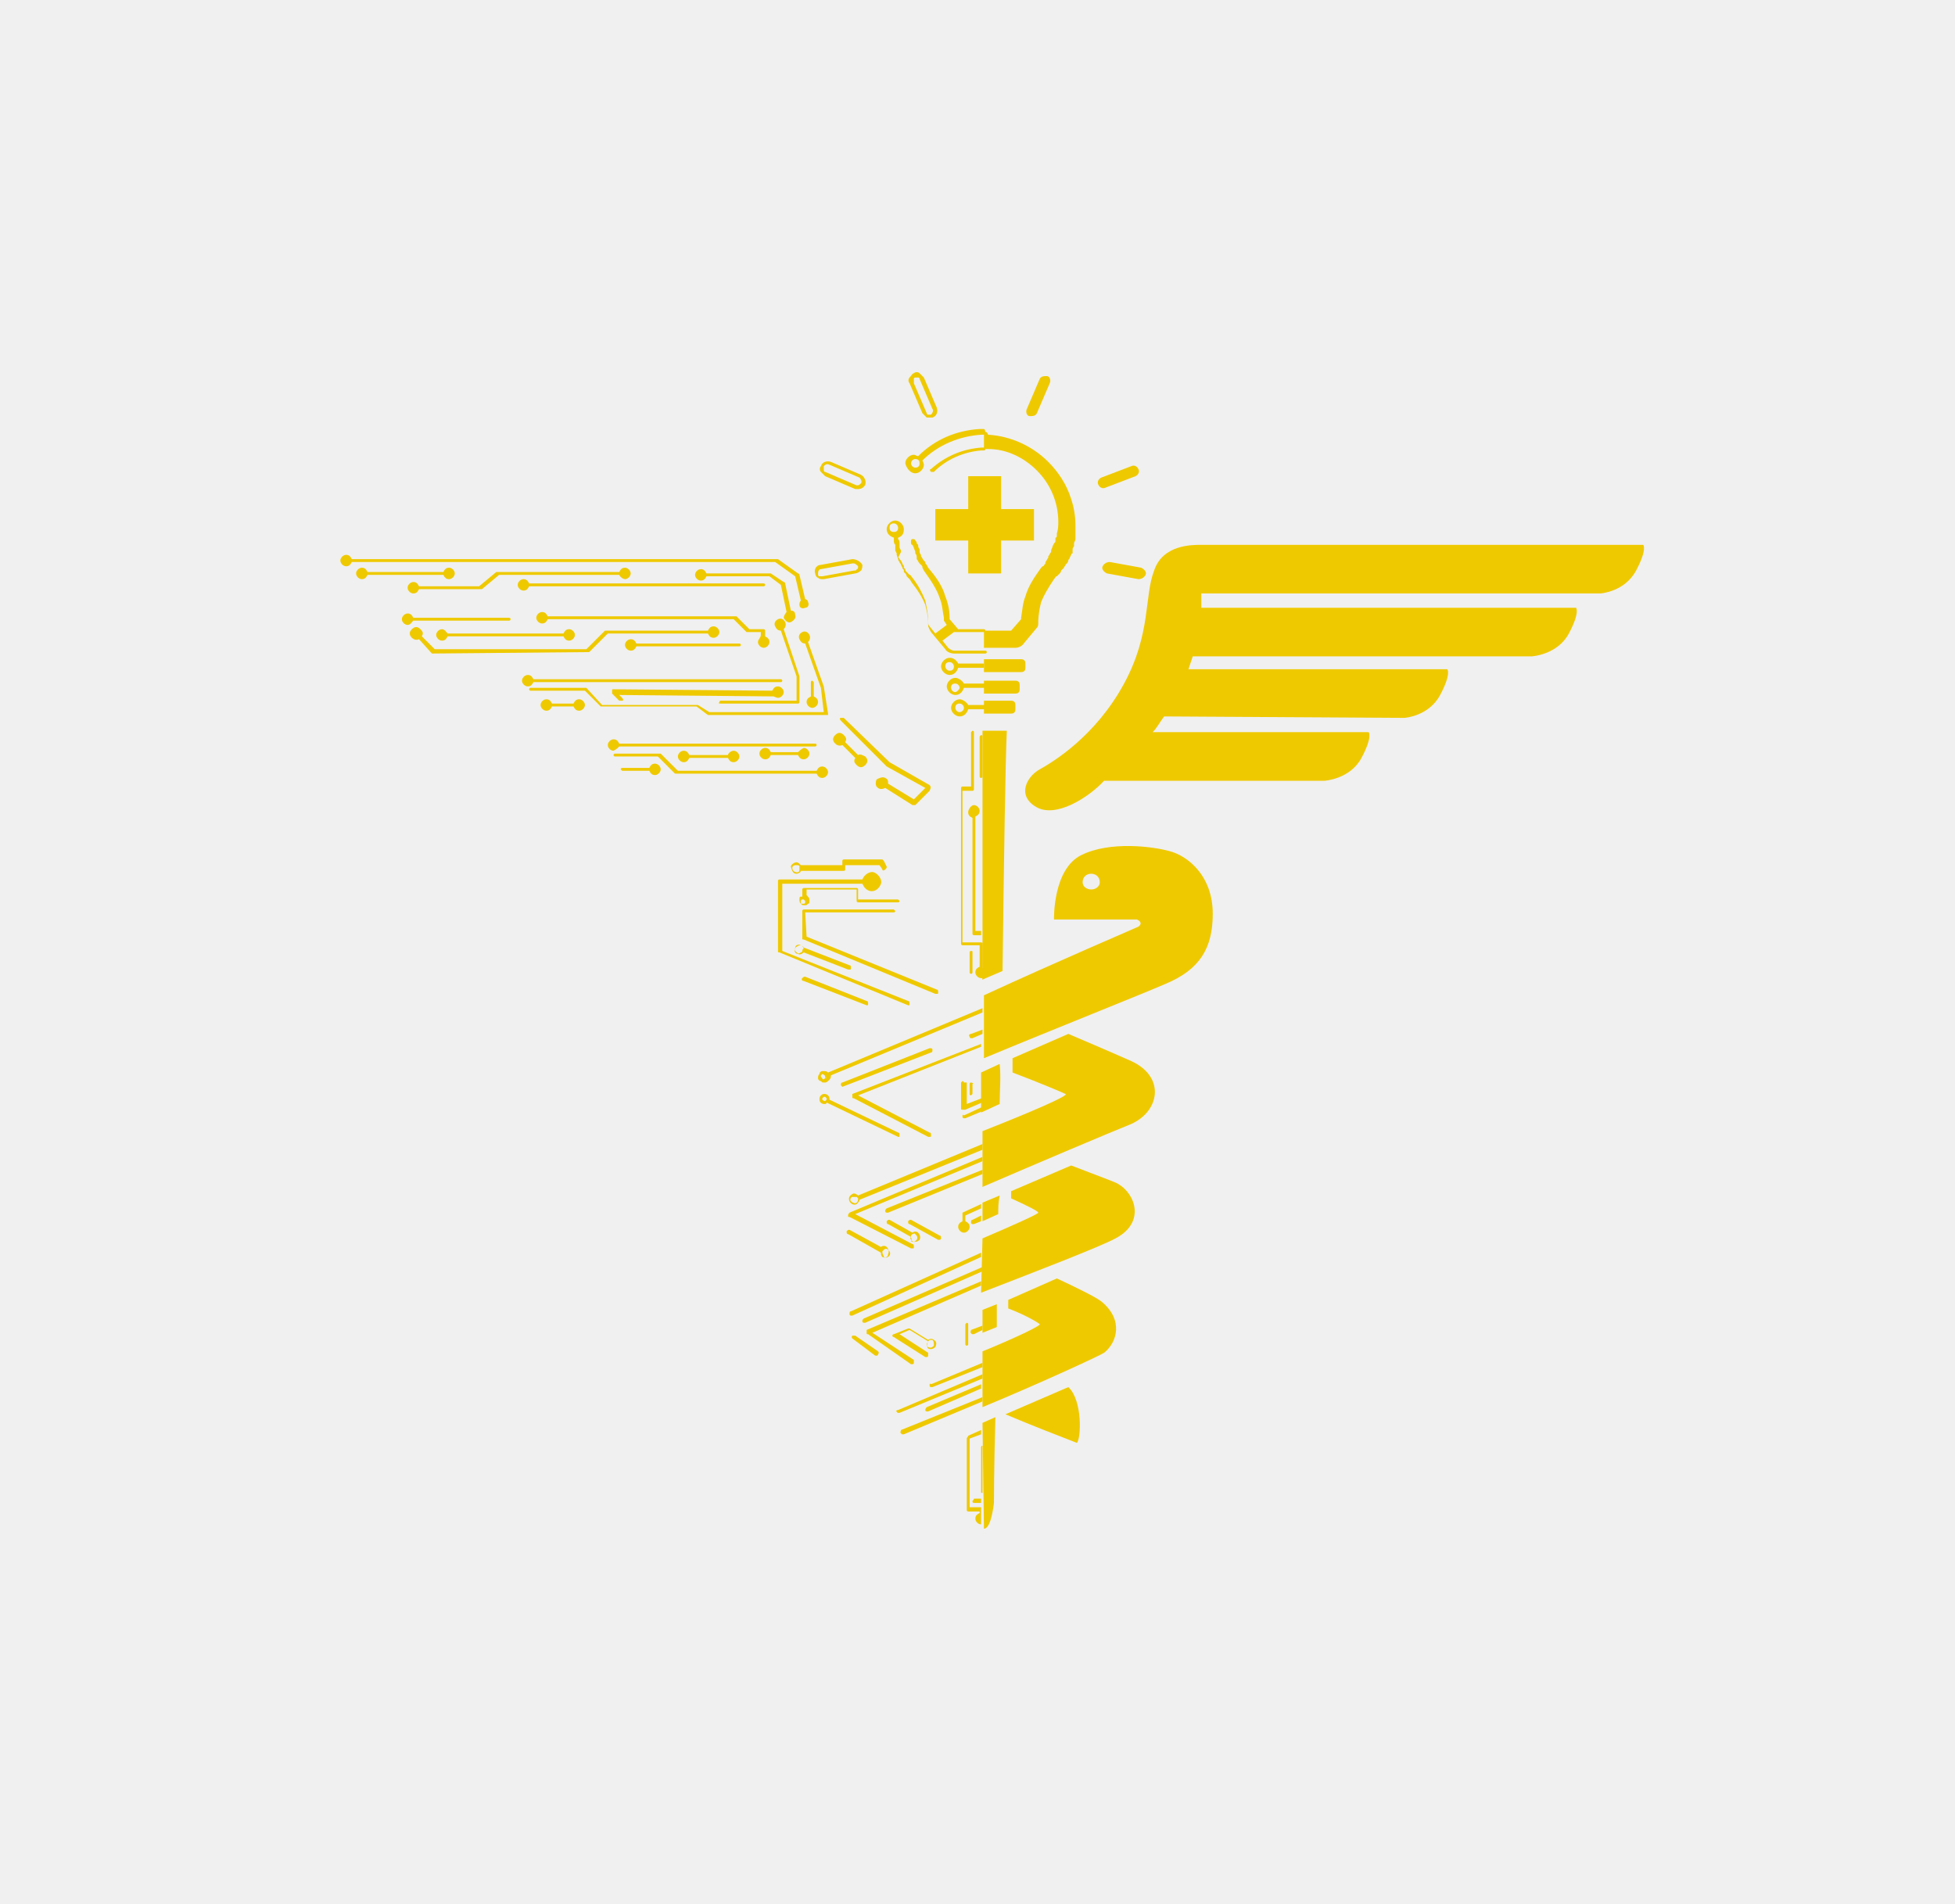
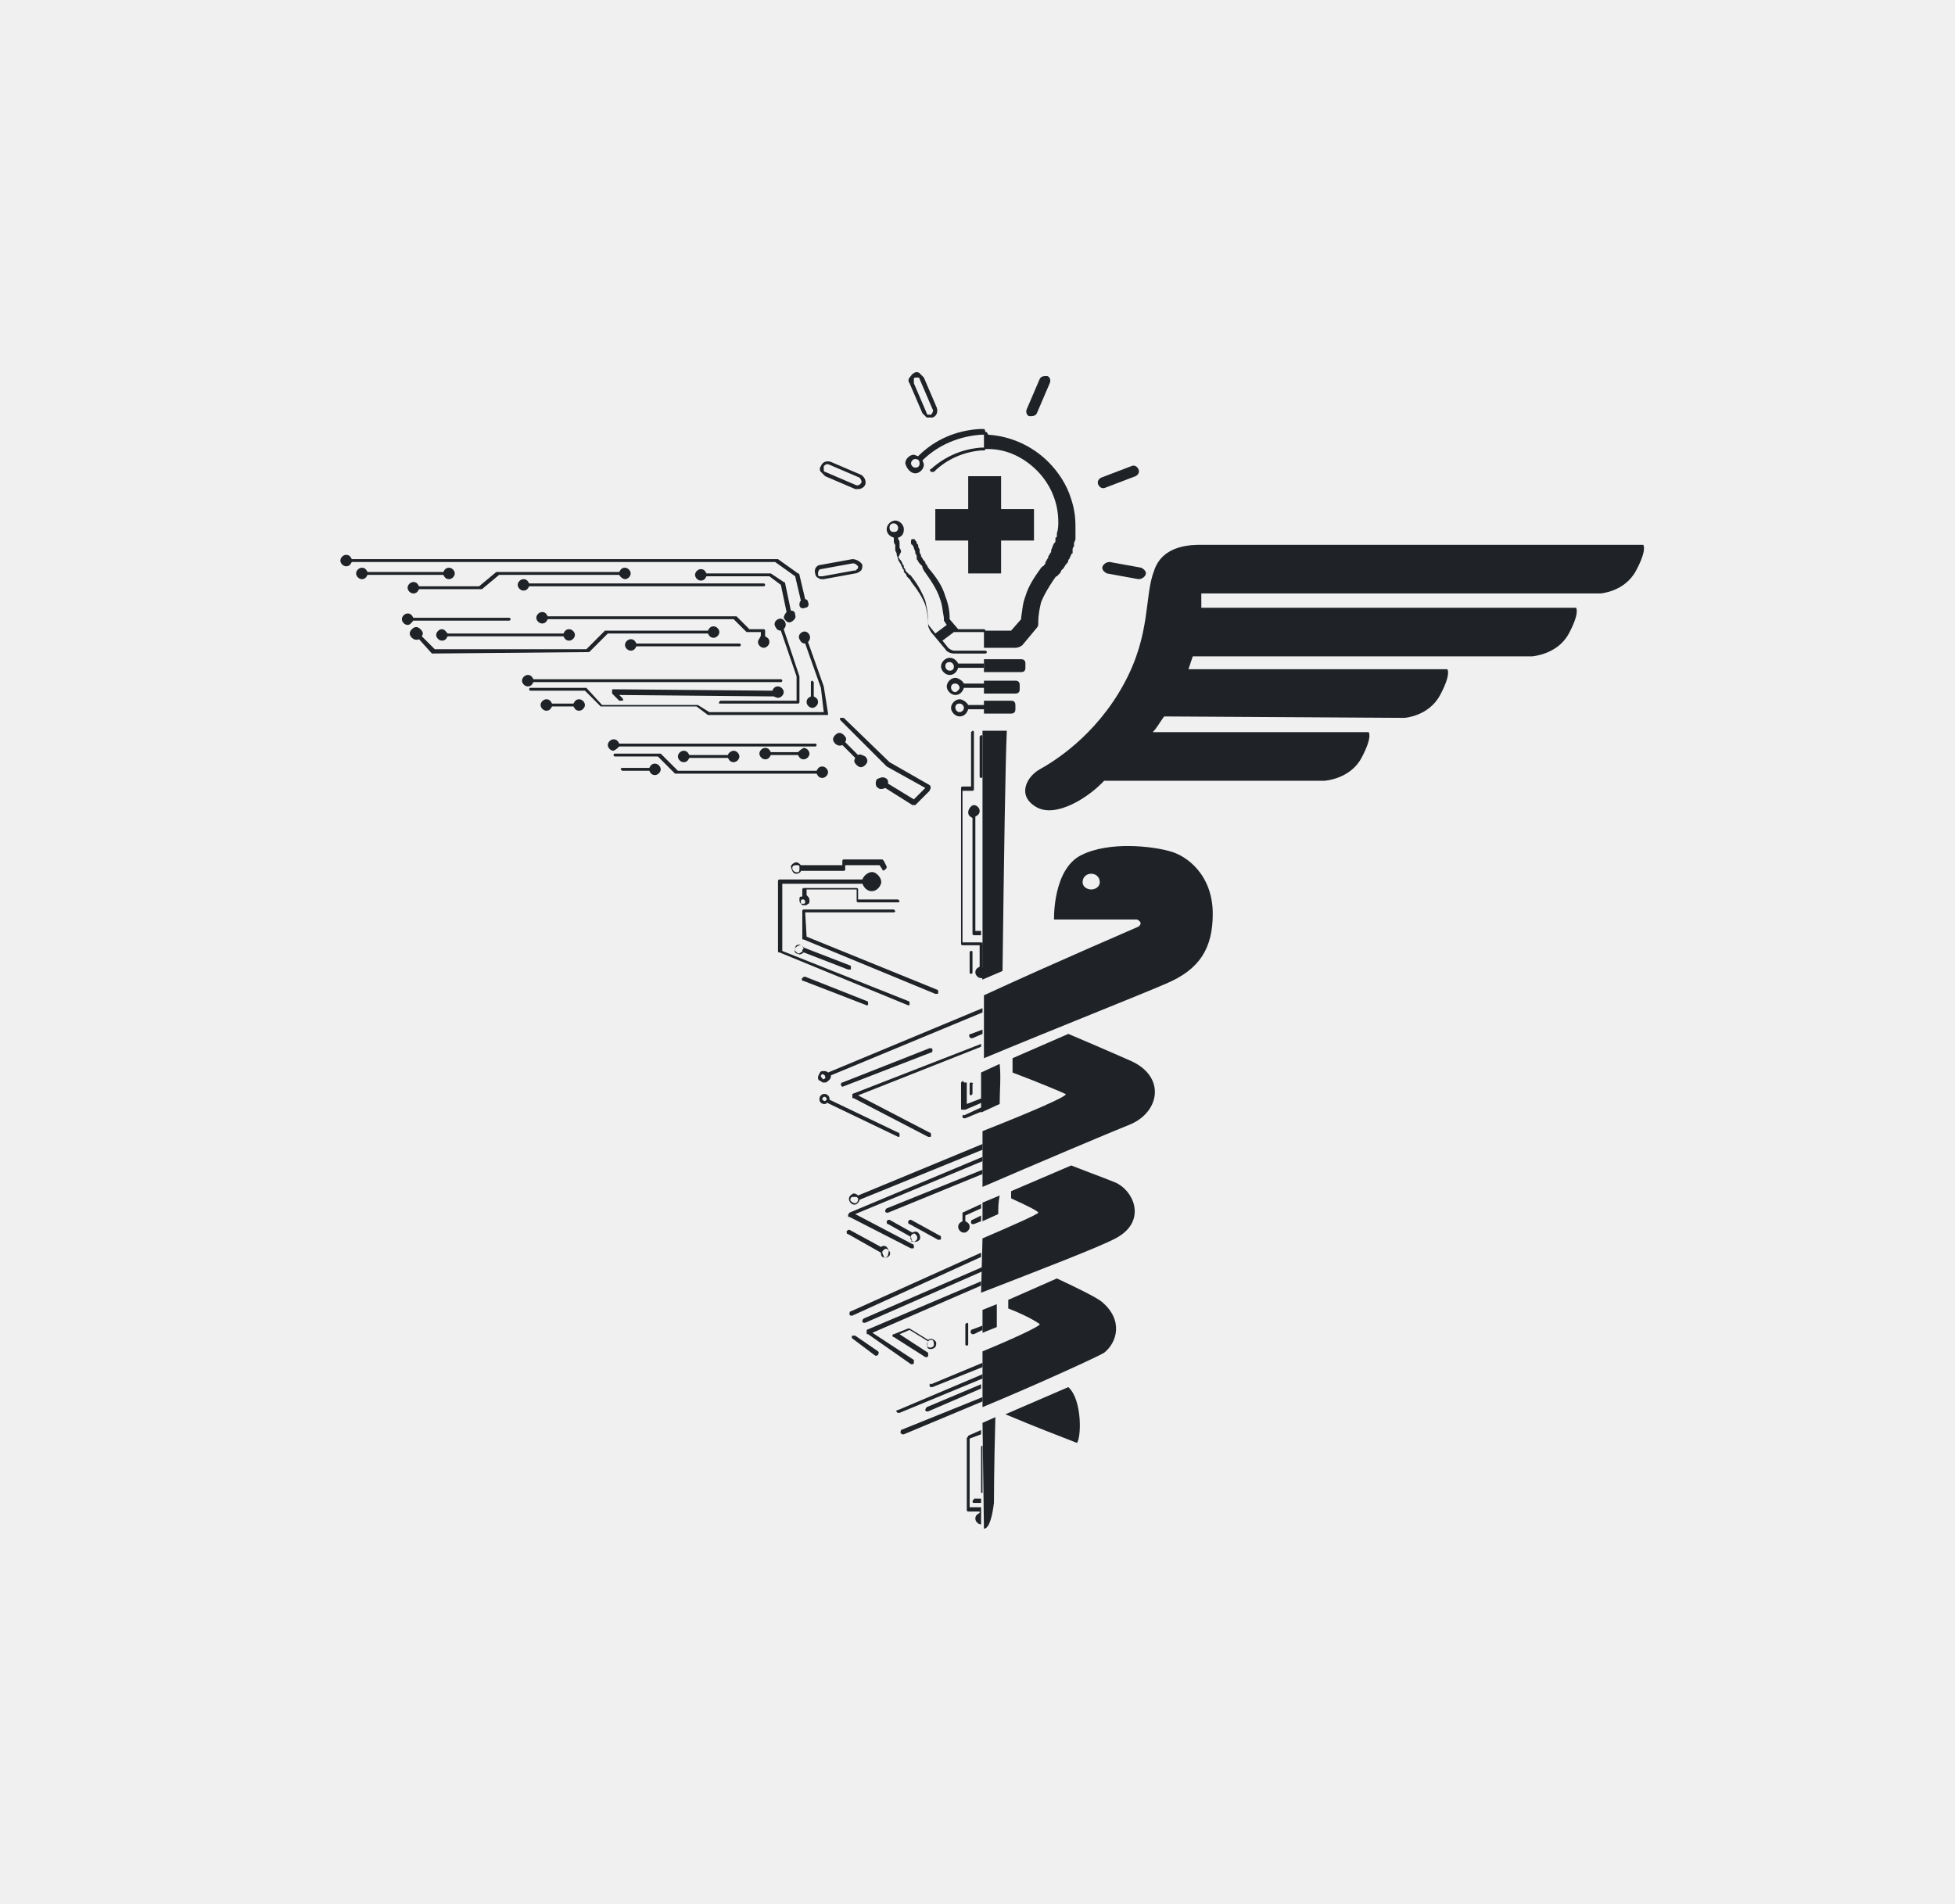
<svg xmlns="http://www.w3.org/2000/svg" version="1.1" id="Layer_1" x="0px" y="0px" viewBox="0 0 136.7 133.1" style="enable-background:new 0 0 136.7 133.1;" xml:space="preserve">
  <style type="text/css">
	.st0{display:none;}
	.st1{display:inline;fill:#BCBCBC;}
	.st2{display:inline;fill:#E91A25;}
	.st3{fill:#FFFFFF;}
	.st4{fill:#ECBF32;}
	.st5{fill:#6E6E6E;}
	.st6{fill:#ED4E2B;}
	.st7{fill:#3F4C97;}
- 	.st8{fill:#EFC900;}
- 	.st9{fill-rule:evenodd;clip-rule:evenodd;fill:#EFC900;}
+ 	.st8{fill:#1F2327;}
+ 	.st9{fill-rule:evenodd;clip-rule:evenodd;fill:#1F2327;}
	.st10{fill:#040404;fill-opacity:0;stroke:#040404;stroke-opacity:0;}
</style>
  <g id="Layer_2_00000129908810263707168760000016690468477625576619_" class="st0">
    <rect x="-16.5" class="st1" width="136.7" height="133.1" />
  </g>
  <g>
    <g>
      <g>
        <path class="st8" d="M68.7,68.5v-2.6c0,0,0.1,0.1,0.1,0.1v1.7c0.2,0.1,0.3,0.2,0.3,0.4C69,68.3,68.8,68.4,68.7,68.5z" />
      </g>
      <g>
        <polygon class="st8" points="72.3,35.6 70,35.6 70,33.3 67.7,33.3 67.7,35.6 65.4,35.6 65.4,37.8 67.7,37.8 67.7,40.1 70,40.1      70,37.8 72.3,37.8    " />
      </g>
      <g>
        <g>
          <g>
            <path class="st8" d="M77.6,39.3c-0.2,0-0.4,0.1-0.5,0.3s0.1,0.4,0.3,0.5l2.2,0.4c0.2,0,0.4-0.1,0.5-0.3s-0.1-0.4-0.3-0.5       L77.6,39.3z" />
          </g>
          <g>
            <path class="st8" d="M71.8,28.6c-0.1,0.2,0,0.5,0.2,0.5s0.4,0,0.5-0.2l0.9-2.1c0.1-0.2,0-0.5-0.2-0.5s-0.4,0-0.5,0.2L71.8,28.6       z" />
          </g>
          <g>
            <path class="st8" d="M77,33.4c-0.2,0.1-0.3,0.3-0.2,0.5c0.1,0.2,0.3,0.3,0.5,0.2l2.1-0.8c0.2-0.1,0.3-0.3,0.2-0.5       c-0.1-0.2-0.3-0.3-0.5-0.2L77,33.4z" />
          </g>
        </g>
        <g>
          <path class="st8" d="M72.4,56.4c-1.3-0.8-0.6-2.1,0.3-2.6c0.9-0.5,3.9-2.3,5.9-6c1.9-3.5,1.4-6.1,2.1-7.9      c0.6-1.8,2.6-1.8,3.3-1.8c0.7,0,30.9,0,30.9,0s0.3,0.3-0.5,1.8c-0.8,1.5-2.5,1.6-2.5,1.6H84c0,0.3,0,0.7,0,1      c4.8,0,26.2,0,26.2,0s0.3,0.3-0.5,1.8s-2.6,1.6-2.6,1.6H83.4c-0.1,0.3-0.2,0.6-0.3,0.9c4.9,0,18.1,0,18.1,0s0.3,0.3-0.5,1.8      s-2.5,1.6-2.5,1.6l-16.8-0.1c-0.3,0.4-0.5,0.8-0.8,1.1c5,0,15.1,0,15.1,0s0.3,0.3-0.5,1.8s-2.6,1.6-2.6,1.6l-15.4,0      C76.2,55.7,73.8,57.3,72.4,56.4z" />
        </g>
        <g>
          <path class="st8" d="M68.7,51.1v17.4l1.4-0.6c0.1-7.9,0.2-14.6,0.3-16.8L68.7,51.1L68.7,51.1z" />
        </g>
        <g>
          <path class="st8" d="M69.8,84.9l-1.1,0.5v-1.3l1.2-0.5C69.8,84.1,69.8,84.5,69.8,84.9z" />
        </g>
        <g>
          <path class="st8" d="M69.7,92.8l-1,0.4v-1.6l1-0.4C69.7,91.7,69.7,92.3,69.7,92.8z" />
        </g>
        <g>
          <path class="st8" d="M69.9,77.2l-1.3,0.6v-2.8l1.3-0.6C70,75.3,69.9,76.3,69.9,77.2z" />
        </g>
        <g>
          <path class="st8" d="M75.3,100.9c-1.3-0.5-3.1-1.2-5-2l4.4-1.9C75.7,97.9,75.6,100.6,75.3,100.9z" />
        </g>
        <g>
          <path class="st8" d="M68.7,99.5l0.9-0.4c-0.1,3.6-0.1,5.9-0.1,6c-0.1,0.8-0.3,1.8-0.7,1.8c0,0,0,0,0,0L68.7,99.5L68.7,99.5z" />
        </g>
        <g>
          <path class="st8" d="M68.7,94.5c2.2-0.9,4.1-1.8,4-1.9c-0.1-0.1-0.9-0.6-2.2-1.1l0-0.6l3.4-1.5c1.5,0.7,2.7,1.3,3.1,1.6      c1.6,1.3,1.1,2.9,0.2,3.6c-0.3,0.2-4.4,2.1-8.5,3.8L68.7,94.5L68.7,94.5z" />
        </g>
        <g>
          <path class="st8" d="M68.7,83v-3.9c3.3-1.3,6.1-2.5,5.8-2.6c-0.2-0.1-1.6-0.7-3.7-1.5V74l3.9-1.7c2.6,1.1,4.4,1.9,4.4,1.9      c2.4,1.1,2,3.5,0,4.4C77.6,79.2,72.4,81.4,68.7,83z" />
        </g>
        <g>
          <path class="st8" d="M68.7,86.6c2.1-0.9,3.9-1.7,3.9-1.8c0-0.1-0.8-0.5-1.9-1v-0.5l4.2-1.8c1.8,0.7,3.2,1.2,3.3,1.3      c1.2,0.7,1.9,2.7-0.2,3.8c-1.1,0.6-5.8,2.4-9.4,3.8L68.7,86.6L68.7,86.6z" />
        </g>
        <g>
          <path class="st8" d="M79.6,64.8c0.4-0.3-0.1-0.5-0.1-0.5h-5.8c0,0-0.1-3.5,1.9-4.5c2-1,5-0.6,6.1-0.3c1.3,0.3,3.1,1.7,3.1,4.4      c0,2.4-0.9,3.9-3.3,4.9c-1.6,0.7-7.9,3.2-12.7,5.2v-4.4C74,67.2,79.4,64.9,79.6,64.8z M76.3,61.1c-0.3,0-0.6,0.2-0.6,0.6      c0,0.3,0.3,0.5,0.6,0.5c0.3,0,0.6-0.2,0.6-0.5C76.9,61.3,76.6,61.1,76.3,61.1z" />
        </g>
        <g>
          <path class="st9" d="M68.8,47h2.6c0.2,0,0.3-0.1,0.3-0.3v-0.3c0-0.2-0.1-0.3-0.3-0.3h-2.6V47z" />
        </g>
        <g>
          <path class="st9" d="M68.8,48.5H71c0.2,0,0.3-0.1,0.3-0.3v-0.3c0-0.2-0.1-0.3-0.3-0.3h-2.2V48.5z" />
        </g>
        <g>
          <path class="st9" d="M68.8,49.9h1.9c0.2,0,0.3-0.1,0.3-0.3v-0.3c0-0.2-0.1-0.3-0.3-0.3h-1.9V49.9z" />
        </g>
        <g>
          <path class="st8" d="M68.8,30.2v1.2h0.1c0.1,0,0.1,0,0.2,0c1.3,0,2.5,0.6,3.4,1.5c1,1,1.5,2.3,1.5,3.6c0,0.2,0,0.5-0.1,0.8      l0,0.1c0,0.1,0,0.2-0.1,0.2l0,0.1c0,0,0,0,0,0.1c0,0.1,0,0.1-0.1,0.2l-0.1,0.2c0,0.1-0.1,0.2-0.1,0.3l0,0.1      c-0.1,0.1-0.1,0.2-0.2,0.3l0,0.1c-0.1,0.1-0.1,0.2-0.2,0.3l0,0.1c-0.1,0.1-0.1,0.2-0.2,0.2l-0.1,0.1c-0.5,0.7-0.9,1.3-1.1,2      c-0.2,0.5-0.2,0.9-0.3,1.5v0.1l-0.7,0.8h-1.9v1.2H71c0.2,0,0.4-0.1,0.5-0.2l1-1.2c0.1-0.1,0.1-0.2,0.1-0.4c0-0.5,0.1-1,0.2-1.4      c0.2-0.5,0.5-1,0.9-1.6l0,0c0.1-0.1,0.1-0.2,0.2-0.2l0.1-0.1c0,0,0.1-0.1,0.1-0.1c0.1-0.1,0.1-0.2,0.1-0.2l0.1-0.1      c0,0,0.1-0.1,0.1-0.1c0-0.1,0.1-0.1,0.1-0.2l0.1-0.1c0,0,0.1-0.1,0.1-0.2s0.1-0.1,0.1-0.2l0.1-0.2c0,0,0-0.1,0.1-0.1l0-0.1      c0,0,0-0.1,0-0.1l0-0.1c0-0.1,0.1-0.2,0.1-0.2c0,0,0-0.1,0-0.1l0-0.1c0-0.1,0.1-0.2,0.1-0.3c0,0,0-0.1,0-0.1l0-0.1      c0-0.1,0-0.2,0-0.2c0-0.2,0-0.4,0-0.5c0-0.7-0.1-1.3-0.3-1.9c-0.3-1-0.9-1.9-1.6-2.6c-1.1-1.1-2.6-1.8-4.2-1.9      C69,30.2,69,30.2,68.8,30.2L68.8,30.2L68.8,30.2z" />
        </g>
      </g>
      <g>
        <g>
          <g>
            <path class="st8" d="M59.6,83.5c-0.2,0.1-0.3,0.3-0.2,0.5c0.1,0.2,0.3,0.3,0.5,0.2c0.1-0.1,0.2-0.2,0.2-0.3l8.6-3.5V80L60,83.6       C59.9,83.5,59.7,83.4,59.6,83.5z M60,83.9c0,0.1-0.1,0.2-0.1,0.2l0,0c-0.1,0.1-0.3,0-0.4-0.1c-0.1-0.1,0-0.3,0.1-0.3       c0.1,0,0.2,0,0.3,0c0,0,0.1,0.1,0.1,0.1C60,83.8,60,83.8,60,83.9z" />
          </g>
          <g>
            <path class="st8" d="M61.9,84.7c0,0.1,0.1,0.1,0.1,0.1c0,0,0,0,0.1,0l6.6-2.7v-0.3L62,84.5C61.9,84.6,61.9,84.6,61.9,84.7z" />
          </g>
          <g>
            <path class="st8" d="M67.8,72.5c0,0.1,0.1,0.1,0.1,0.1c0,0,0,0,0.1,0l0.7-0.3V72l-0.8,0.3C67.8,72.3,67.7,72.4,67.8,72.5z" />
          </g>
          <g>
            <path class="st8" d="M59.6,76.7c0,0.1,0,0.1,0.1,0.1l5.2,2.7c0,0,0,0,0.1,0c0.1,0,0.1,0,0.1-0.1c0-0.1,0-0.2-0.1-0.2l-5-2.6       l8.6-3.4V73l-9,3.5C59.6,76.6,59.6,76.6,59.6,76.7z" />
          </g>
          <g>
            <path class="st8" d="M58.9,76C59,76,59,76,58.9,76l6.2-2.4c0.1,0,0.1-0.1,0.1-0.2c0-0.1-0.1-0.1-0.2-0.1l-6.1,2.4       c-0.1,0-0.1,0.1-0.1,0.2C58.8,75.9,58.9,76,58.9,76z" />
          </g>
          <g>
            <path class="st8" d="M57.9,75c-0.1-0.1-0.2-0.1-0.3-0.1c0,0-0.1,0-0.1,0c-0.1,0-0.2,0.1-0.2,0.2c-0.1,0.1-0.1,0.2-0.1,0.3       c0,0.1,0.1,0.2,0.2,0.2c0.1,0.1,0.1,0.1,0.2,0.1c0,0,0.1,0,0.1,0c0.1,0,0.2-0.1,0.3-0.2c0.1-0.1,0.1-0.2,0.1-0.3l10.6-4.4v-0.3       L57.9,75z M57.7,75.4C57.7,75.4,57.7,75.4,57.7,75.4c-0.1,0.1-0.2,0.1-0.2,0c0,0-0.1-0.1-0.1-0.1c0,0,0-0.1,0-0.1       c0,0,0.1-0.1,0.1-0.1C57.7,75.2,57.7,75.2,57.7,75.4C57.8,75.3,57.8,75.4,57.7,75.4z" />
          </g>
          <g>
            <path class="st8" d="M62.8,79.5c0.1,0,0.1,0,0.1-0.1c0-0.1,0-0.2-0.1-0.2L58,76.9c0,0,0,0,0,0c0,0,0-0.1,0-0.1       c0-0.1-0.1-0.2-0.1-0.2c-0.1-0.1-0.2-0.1-0.3-0.1s-0.2,0.1-0.2,0.1c-0.1,0.1-0.1,0.2-0.1,0.3c0,0.2,0.2,0.3,0.3,0.3       c0,0,0,0,0.1,0c0,0,0.1,0,0.1-0.1c0,0,0,0,0,0L62.8,79.5C62.8,79.5,62.8,79.5,62.8,79.5z M57.8,76.9c0,0-0.1,0.1-0.1,0.1       c-0.1,0-0.2-0.1-0.2-0.1c0-0.1,0-0.1,0-0.1s0.1-0.1,0.1-0.1c0,0,0,0,0,0c0,0,0.1,0,0.1,0c0,0,0.1,0.1,0.1,0.1       C57.8,76.8,57.8,76.9,57.8,76.9z" />
          </g>
          <g>
            <path class="st8" d="M56.3,63.8h6.2c0.1,0,0.1-0.1,0.1-0.1s-0.1-0.1-0.1-0.1h-6.3c-0.1,0-0.1,0.1-0.1,0.1v1.9       c0,0.1,0,0.1,0.1,0.1l9.2,3.8c0,0,0,0,0.1,0c0.1,0,0.1,0,0.1-0.1c0-0.1,0-0.2-0.1-0.2l-9.1-3.7L56.3,63.8L56.3,63.8z" />
          </g>
          <g>
            <path class="st8" d="M63.5,70.3c0.1,0,0.1,0,0.1-0.1c0-0.1,0-0.2-0.1-0.2l-8.8-3.5v-4.7h5.6c0.1,0.2,0.2,0.4,0.5,0.5       c0.4,0.1,0.7-0.2,0.8-0.5c0.1-0.3-0.2-0.7-0.5-0.8s-0.7,0.2-0.8,0.5h-5.8c-0.1,0-0.1,0.1-0.1,0.1v4.9c0,0.1,0,0.1,0.1,0.1       L63.5,70.3C63.5,70.3,63.5,70.3,63.5,70.3z" />
          </g>
          <g>
            <path class="st8" d="M55.7,61.1c0.1,0,0.3-0.1,0.3-0.2h3c0.1,0,0.1-0.1,0.1-0.1v-0.3h2.4l0.2,0.3c0,0.1,0.1,0.1,0.2,0       s0.1-0.1,0.1-0.2l-0.2-0.4c0,0-0.1-0.1-0.1-0.1H59c-0.1,0-0.1,0.1-0.1,0.1v0.3H56l0,0c-0.1-0.1-0.2-0.2-0.3-0.2       c-0.2,0-0.4,0.2-0.4,0.3C55.4,61,55.5,61.1,55.7,61.1z M55.7,60.5c0.1,0,0.2,0,0.2,0.1c0,0,0,0.1,0,0.1s0,0.1,0,0.1       C55.9,61,55.8,61,55.7,61c-0.1,0-0.3-0.1-0.3-0.3S55.6,60.5,55.7,60.5z" />
          </g>
          <g>
            <path class="st8" d="M60,62.2c0-0.1-0.1-0.1-0.1-0.1h-3.7c-0.1,0-0.1,0.1-0.1,0.1v0.5v0l0,0c0,0,0,0-0.1,0       c-0.1,0-0.1,0.1-0.1,0.2c0,0.1,0,0.2,0.1,0.3c0.1,0.1,0.1,0.1,0.2,0.1c0,0,0.1,0,0.1,0c0.1,0,0.1,0,0.2-0.1       c0.1,0,0.1-0.1,0.1-0.2c0-0.1,0-0.2-0.1-0.3c0,0-0.1-0.1-0.1-0.1l0,0v0v-0.4h3.5V63c0,0.1,0.1,0.1,0.1,0.1h2.8       c0.1,0,0.1-0.1,0.1-0.1s-0.1-0.1-0.1-0.1H60L60,62.2L60,62.2z M56.3,63c0,0,0,0.1,0,0.1s0,0.1-0.1,0.1c0,0-0.1,0-0.1,0       c-0.1,0-0.1,0-0.1-0.1s0-0.1,0-0.1s0-0.1,0.1-0.1c0,0,0,0,0,0c0,0,0.1,0,0.1,0c0,0,0,0,0,0C56.2,62.9,56.2,62.9,56.3,63       C56.3,62.9,56.3,63,56.3,63z" />
          </g>
          <g>
            <path class="st8" d="M59.3,85c0,0.1,0,0.1,0.1,0.1l4.3,2.2c0,0,0,0,0.1,0c0.1,0,0.1,0,0.1-0.1c0-0.1,0-0.2-0.1-0.2l-4-2.1       l8.9-3.7v-0.3l-9.3,3.9C59.3,84.9,59.3,85,59.3,85z" />
          </g>
          <g>
            <path class="st8" d="M65.6,86.7C65.6,86.7,65.6,86.7,65.6,86.7c0.1,0,0.2,0,0.2-0.1c0-0.1,0-0.2-0.1-0.2l-2-1.1       c-0.1,0-0.1,0-0.2,0.1c0,0.1,0,0.2,0.1,0.2L65.6,86.7z" />
          </g>
          <g>
            <path class="st8" d="M63.8,86.8c0.2,0.1,0.4,0,0.5-0.1c0.1-0.2,0-0.4-0.1-0.5c-0.1-0.1-0.3-0.1-0.4,0l0,0l-1.6-0.9       c-0.1,0-0.1,0-0.2,0.1c0,0.1,0,0.2,0.1,0.2l1.6,0.9l0,0C63.6,86.6,63.7,86.7,63.8,86.8C63.8,86.8,63.8,86.8,63.8,86.8       C63.8,86.8,63.8,86.8,63.8,86.8z M63.7,86.5L63.7,86.5c0-0.1,0-0.1,0-0.1s0.1-0.1,0.1-0.1c0.1,0,0.1-0.1,0.2,0l0,0c0,0,0,0,0,0       c0.1,0.1,0.2,0.2,0.1,0.4c-0.1,0.1-0.2,0.2-0.4,0.1C63.8,86.7,63.7,86.6,63.7,86.5z" />
          </g>
          <g>
            <polygon class="st8" points="63.8,86.8 63.8,86.8 63.8,86.8      " />
          </g>
          <g>
            <path class="st8" d="M61.6,87.6c0,0.1,0,0.2,0.1,0.3c0,0,0,0,0,0c0,0,0,0,0,0c0.2,0.1,0.4,0,0.4-0.2c0.1-0.2,0-0.4-0.1-0.5       c-0.1-0.1-0.3-0.1-0.4,0L59.4,86c-0.1,0-0.1,0-0.2,0.1c0,0.1,0,0.2,0.1,0.2L61.6,87.6L61.6,87.6z M61.7,87.6c0-0.1,0-0.1,0-0.1       c0,0,0.1-0.1,0.1-0.1c0.1-0.1,0.2-0.1,0.3,0c0.1,0.1,0.2,0.2,0.1,0.4c-0.1,0.1-0.2,0.2-0.4,0.1C61.8,87.8,61.7,87.7,61.7,87.6       L61.7,87.6z" />
          </g>
          <g>
            <path class="st8" d="M60.6,93.2c0,0.1,0,0.1,0.1,0.1l3,2.1c0,0,0.1,0,0.1,0c0,0,0.1,0,0.1-0.1c0-0.1,0-0.2,0-0.2L61,93.2       l7.6-3.3v-0.3l-8,3.4C60.6,93.1,60.6,93.1,60.6,93.2z" />
          </g>
          <g>
            <path class="st8" d="M59.4,91.9c0,0.1,0.1,0.1,0.1,0.1c0,0,0,0,0.1,0l9-4.1v-0.3l-9.1,4.1C59.4,91.7,59.4,91.8,59.4,91.9z" />
          </g>
          <g>
            <path class="st8" d="M64.9,94.3C64.9,94.3,65,94.3,64.9,94.3c0.2,0.1,0.4,0,0.5-0.1c0.1-0.2,0.1-0.4-0.1-0.5       c-0.1-0.1-0.3-0.1-0.4,0l-1.3-0.8c0,0-0.1,0-0.1,0l-1,0.4c-0.1,0-0.1,0.1-0.1,0.1s0,0.1,0.1,0.1l2.2,1.4c0,0,0.1,0,0.1,0       c0,0,0.1,0,0.1-0.1c0-0.1,0-0.2,0-0.2l-2-1.3l0.7-0.3l1.3,0.8l0,0C64.8,94,64.8,94.2,64.9,94.3z M64.9,93.8       c0,0,0.1-0.1,0.1-0.1c0.1,0,0.2,0,0.2,0l0,0l0,0c0,0,0,0,0,0c0.1,0.1,0.1,0.2,0.1,0.4c-0.1,0.1-0.2,0.2-0.4,0.1       c-0.1-0.1-0.1-0.1-0.1-0.2C64.8,93.9,64.9,93.9,64.9,93.8z" />
          </g>
          <g>
            <path class="st8" d="M60.3,92.4c0,0.1,0.1,0.1,0.1,0.1c0,0,0,0,0.1,0l8.2-3.6v-0.3l-8.3,3.6C60.3,92.3,60.3,92.3,60.3,92.4z" />
          </g>
          <g>
            <path class="st8" d="M62.7,98.7c0,0.1,0.1,0.1,0.1,0.1c0,0,0,0,0.1,0l5.8-2.4v-0.3l-5.9,2.5C62.7,98.6,62.6,98.7,62.7,98.7z" />
          </g>
          <g>
            <path class="st8" d="M63,100.2c0,0.1,0.1,0.1,0.1,0.1c0,0,0,0,0.1,0l5.5-2.3v-0.3L63,100C63,100.1,62.9,100.2,63,100.2z" />
          </g>
          <g>
            <path class="st8" d="M65,96.9c0,0.1,0.1,0.1,0.1,0.1c0,0,0,0,0.1,0l3.5-1.4v-0.3l-3.6,1.5C65,96.7,65,96.8,65,96.9z" />
          </g>
          <g>
            <path class="st8" d="M64.7,98.6c0,0.1,0.1,0.1,0.1,0.1c0,0,0,0,0.1,0l3.7-1.6v-0.3l-3.8,1.6C64.7,98.5,64.7,98.6,64.7,98.6z" />
          </g>
          <g>
            <path class="st8" d="M59.8,93.4c-0.1,0-0.1,0-0.2,0c-0.1,0.1,0,0.2,0,0.2l1.6,1.2c0,0,0.1,0,0.1,0c0,0,0.1,0,0.1-0.1       c0.1-0.1,0-0.2,0-0.2L59.8,93.4z" />
          </g>
          <g>
            <path class="st8" d="M60.6,70.3c0.1,0,0.1,0,0.1-0.1c0-0.1,0-0.2-0.1-0.2l-4.3-1.7c-0.1,0-0.1,0-0.2,0.1s0,0.2,0.1,0.2       L60.6,70.3C60.6,70.3,60.6,70.3,60.6,70.3z" />
          </g>
          <g>
            <path class="st8" d="M56,66.1c-0.2-0.1-0.4,0-0.4,0.2c-0.1,0.2,0,0.4,0.2,0.4c0.1,0.1,0.3,0,0.4-0.1l0,0l3.1,1.2c0,0,0,0,0.1,0       c0.1,0,0.1,0,0.1-0.1c0-0.1,0-0.2-0.1-0.2l-3.1-1.2l0,0C56.2,66.3,56.1,66.1,56,66.1z M56.1,66.5c0,0.1-0.1,0.1-0.1,0.1       c-0.1,0.1-0.2,0.1-0.3,0l0,0c-0.1-0.1-0.2-0.2-0.1-0.3c0.1-0.1,0.2-0.2,0.4-0.2c0.1,0,0.1,0.1,0.2,0.2       C56.1,66.4,56.1,66.5,56.1,66.5z" />
          </g>
        </g>
        <g>
          <g>
            <g>
              <path class="st8" d="M54.2,39.3l1.4,1l0.4,1.7c-0.1,0.1-0.1,0.2-0.1,0.3c0,0.2,0.2,0.3,0.4,0.2c0.2,0,0.3-0.2,0.2-0.4        c0-0.1-0.1-0.2-0.2-0.2l-0.4-1.7c0,0,0-0.1-0.1-0.1l-1.4-1c0,0-0.1,0-0.1,0H24.6c-0.1-0.2-0.2-0.3-0.4-0.3        c-0.2,0-0.4,0.2-0.4,0.4s0.2,0.4,0.4,0.4c0.2,0,0.3-0.1,0.4-0.3L54.2,39.3L54.2,39.3z" />
            </g>
            <g>
              <path class="st8" d="M31,40.2c0.1,0.2,0.2,0.3,0.4,0.3c0.2,0,0.4-0.2,0.4-0.4s-0.2-0.4-0.4-0.4c-0.2,0-0.3,0.1-0.4,0.3h-5.3        c-0.1-0.2-0.2-0.3-0.4-0.3c-0.2,0-0.4,0.2-0.4,0.4s0.2,0.4,0.4,0.4c0.2,0,0.3-0.1,0.4-0.3H31z" />
            </g>
            <g>
              <path class="st8" d="M43.7,40.5c0.2,0,0.4-0.2,0.4-0.4s-0.2-0.4-0.4-0.4c-0.2,0-0.3,0.1-0.4,0.3h-8.5c0,0-0.1,0-0.1,0l-1.2,1        h-4.2c-0.1-0.2-0.2-0.3-0.4-0.3c-0.2,0-0.4,0.2-0.4,0.4s0.2,0.4,0.4,0.4c0.2,0,0.3-0.1,0.4-0.3h4.3c0,0,0.1,0,0.1,0l1.2-1h8.4        C43.4,40.4,43.6,40.5,43.7,40.5z" />
            </g>
            <g>
              <path class="st8" d="M36.6,41.3c0.2,0,0.3-0.1,0.4-0.3h16.4c0.1,0,0.1-0.1,0.1-0.1c0-0.1-0.1-0.1-0.1-0.1H37        c-0.1-0.2-0.2-0.3-0.4-0.3c-0.2,0-0.4,0.2-0.4,0.4C36.2,41.1,36.4,41.3,36.6,41.3z" />
            </g>
            <g>
              <path class="st8" d="M55.3,42.7l-0.4-1.9c0,0,0-0.1-0.1-0.1l-0.9-0.6c0,0-0.1,0-0.1,0h-4.4c-0.1-0.2-0.2-0.3-0.4-0.3        c-0.2,0-0.4,0.2-0.4,0.4s0.2,0.4,0.4,0.4c0.2,0,0.3-0.1,0.4-0.3h4.4l0.8,0.6l0.4,1.9c-0.1,0.1-0.2,0.3-0.2,0.4        c0.1,0.2,0.3,0.4,0.5,0.3s0.4-0.3,0.3-0.5C55.6,42.8,55.5,42.7,55.3,42.7z" />
            </g>
            <g>
              <path class="st8" d="M28.9,43.4h6.7c0.1,0,0.1-0.1,0.1-0.1c0-0.1-0.1-0.1-0.1-0.1h-6.7c-0.1-0.2-0.2-0.3-0.4-0.3        c-0.2,0-0.4,0.2-0.4,0.4s0.2,0.4,0.4,0.4C28.7,43.7,28.8,43.5,28.9,43.4z" />
            </g>
            <g>
              <path class="st8" d="M30.9,44c-0.2,0-0.4,0.2-0.4,0.4s0.2,0.4,0.4,0.4c0.2,0,0.3-0.1,0.4-0.3h8.1c0.1,0.2,0.2,0.3,0.4,0.3        c0.2,0,0.4-0.2,0.4-0.4S40,44,39.8,44c-0.2,0-0.3,0.1-0.4,0.3h-8.1C31.2,44.2,31.1,44,30.9,44z" />
            </g>
            <g>
              <path class="st8" d="M41.2,45.6l1.3-1.3h7c0.1,0.2,0.2,0.3,0.4,0.3c0.2,0,0.4-0.2,0.4-0.4s-0.2-0.4-0.4-0.4        c-0.2,0-0.3,0.1-0.4,0.3h-7.1c0,0-0.1,0-0.1,0l-1.3,1.3H30.4l-0.9-0.9c0.1-0.2,0.1-0.3-0.1-0.5c-0.2-0.2-0.4-0.2-0.6,0        s-0.2,0.4,0,0.6c0.1,0.1,0.3,0.2,0.5,0.1l0.9,1c0,0,0.1,0,0.1,0L41.2,45.6C41.2,45.6,41.2,45.6,41.2,45.6z" />
            </g>
            <g>
              <path class="st8" d="M53,44.9c0,0.2,0.2,0.4,0.4,0.4c0.2,0,0.4-0.2,0.4-0.4c0-0.2-0.1-0.3-0.3-0.4v-0.4c0-0.1-0.1-0.1-0.1-0.1        h-1l-0.9-0.9c0,0-0.1,0-0.1,0H38.3c-0.1-0.2-0.2-0.3-0.4-0.3c-0.2,0-0.4,0.2-0.4,0.4s0.2,0.4,0.4,0.4c0.2,0,0.3-0.1,0.4-0.3        h13l0.9,0.9c0,0,0.1,0,0.1,0h0.9v0.2C53.2,44.6,53,44.7,53,44.9z" />
            </g>
            <g>
              <path class="st8" d="M44.5,45c-0.1-0.2-0.2-0.3-0.4-0.3c-0.2,0-0.4,0.2-0.4,0.4s0.2,0.4,0.4,0.4c0.2,0,0.3-0.1,0.4-0.3h7.2        c0.1,0,0.1-0.1,0.1-0.1c0-0.1-0.1-0.1-0.1-0.1L44.5,45L44.5,45z" />
            </g>
            <g>
              <path class="st8" d="M37.3,47.7h17.3c0.1,0,0.1-0.1,0.1-0.1c0-0.1-0.1-0.1-0.1-0.1H37.3c-0.1-0.2-0.2-0.3-0.4-0.3        c-0.2,0-0.4,0.2-0.4,0.4s0.2,0.4,0.4,0.4C37.1,48,37.2,47.9,37.3,47.7z" />
            </g>
            <g>
              <path class="st8" d="M54.4,48.8c0.2,0,0.4-0.2,0.4-0.4c0-0.2-0.2-0.4-0.4-0.4c-0.2,0-0.3,0.1-0.4,0.3l-11.1-0.1        c-0.1,0-0.1,0-0.1,0.1c0,0,0,0.1,0,0.2l0.5,0.5c0,0,0.1,0,0.1,0c0,0,0.1,0,0.1,0c0.1,0,0.1-0.1,0-0.2l-0.2-0.2l10.8,0.1        C54.1,48.7,54.3,48.8,54.4,48.8z" />
            </g>
            <g>
              <path class="st8" d="M40.5,48.9c-0.2,0-0.3,0.1-0.4,0.3h-1.5c-0.1-0.2-0.2-0.3-0.4-0.3c-0.2,0-0.4,0.2-0.4,0.4        s0.2,0.4,0.4,0.4c0.2,0,0.3-0.1,0.4-0.3h1.5c0.1,0.2,0.2,0.3,0.4,0.3c0.2,0,0.4-0.2,0.4-0.4C40.9,49.1,40.7,48.9,40.5,48.9z" />
            </g>
            <g>
              <path class="st8" d="M43.3,52.2H57c0.1,0,0.1-0.1,0.1-0.1c0-0.1-0.1-0.1-0.1-0.1H43.3c-0.1-0.2-0.2-0.3-0.4-0.3        c-0.2,0-0.4,0.2-0.4,0.4s0.2,0.4,0.4,0.4C43.1,52.4,43.2,52.3,43.3,52.2z" />
            </g>
            <g>
              <path class="st8" d="M50.4,49.2h5.4c0.1,0,0.1-0.1,0.1-0.1v-1.8c0,0,0,0,0,0l-1.1-3.3c0.1-0.1,0.2-0.3,0.1-0.5        c-0.1-0.2-0.3-0.3-0.5-0.2c-0.2,0.1-0.3,0.3-0.2,0.5c0.1,0.2,0.2,0.3,0.4,0.3l1.1,3.2v1.7h-5.3c-0.1,0-0.1,0.1-0.1,0.1        C50.2,49.2,50.3,49.2,50.4,49.2z" />
            </g>
            <g>
              <path class="st8" d="M49.5,50C49.5,50,49.5,50,49.5,50l8.3,0c0,0,0.1,0,0.1,0c0,0,0-0.1,0-0.1L57.6,48c0,0,0,0,0,0l-1.1-3.1        c0.1-0.1,0.2-0.3,0.1-0.5c-0.1-0.2-0.3-0.3-0.5-0.2c-0.2,0.1-0.3,0.3-0.2,0.5c0.1,0.2,0.2,0.3,0.4,0.3l1.1,3.1l0.2,1.7h-8        l-0.8-0.5c0,0-0.1,0-0.1,0h-6.6L41,48.1c0,0-0.1,0-0.1,0h-3.8c-0.1,0-0.1,0.1-0.1,0.1c0,0.1,0.1,0.1,0.1,0.1h3.8l1.1,1.1        c0,0,0.1,0,0.1,0h6.6L49.5,50z" />
            </g>
            <g>
              <path class="st8" d="M56.8,47.6c-0.1,0-0.1,0.1-0.1,0.1v1c-0.2,0.1-0.3,0.2-0.3,0.4c0,0.2,0.2,0.4,0.4,0.4        c0.2,0,0.4-0.2,0.4-0.4c0-0.2-0.1-0.3-0.3-0.4v-1C56.9,47.7,56.8,47.6,56.8,47.6z" />
            </g>
            <g>
              <path class="st8" d="M60,52.8l-0.9-0.9c0.1-0.2,0.1-0.3-0.1-0.5c-0.2-0.2-0.4-0.2-0.6,0s-0.2,0.4,0,0.6        c0.1,0.1,0.3,0.2,0.5,0.1l0.9,0.9c-0.1,0.2-0.1,0.3,0.1,0.5c0.2,0.2,0.4,0.2,0.6,0s0.2-0.4,0-0.6C60.3,52.8,60.1,52.7,60,52.8        z" />
            </g>
            <g>
              <path class="st8" d="M65,54.9l-2.8-1.6L59,50.2c-0.1,0-0.1,0-0.2,0s-0.1,0.1,0,0.2l3.2,3.2c0,0,0,0,0,0l2.7,1.5l-0.8,0.8        l-1.8-1.1c0-0.2,0-0.3-0.2-0.4c-0.2-0.1-0.4,0-0.6,0.1c-0.1,0.2-0.1,0.5,0.1,0.6c0.1,0.1,0.3,0.1,0.5,0l1.9,1.2        c0,0,0.1,0,0.1,0c0,0,0.1,0,0.1,0l1-1C65.1,55.1,65.1,55,65,54.9C65.1,55,65,54.9,65,54.9z" />
            </g>
            <g>
              <path class="st8" d="M55.8,52.6h-1.9c-0.1-0.2-0.2-0.3-0.4-0.3c-0.2,0-0.4,0.2-0.4,0.4s0.2,0.4,0.4,0.4c0.2,0,0.3-0.1,0.4-0.3        h1.9c0.1,0.2,0.2,0.3,0.4,0.3c0.2,0,0.4-0.2,0.4-0.4s-0.2-0.4-0.4-0.4C56,52.4,55.9,52.5,55.8,52.6z" />
            </g>
            <g>
              <path class="st8" d="M57.5,53.6c-0.2,0-0.3,0.1-0.4,0.3h-9.7l-1.2-1.2c0,0-0.1,0-0.1,0H43c-0.1,0-0.1,0.1-0.1,0.1        c0,0.1,0.1,0.1,0.1,0.1h3l1.2,1.2c0,0,0.1,0,0.1,0h9.8c0.1,0.2,0.2,0.3,0.4,0.3c0.2,0,0.4-0.2,0.4-0.4        C57.9,53.8,57.7,53.6,57.5,53.6z" />
            </g>
            <g>
              <path class="st8" d="M50.9,52.8h-2.7c-0.1-0.2-0.2-0.3-0.4-0.3c-0.2,0-0.4,0.2-0.4,0.4s0.2,0.4,0.4,0.4c0.2,0,0.3-0.1,0.4-0.3        h2.7c0.1,0.2,0.2,0.3,0.4,0.3c0.2,0,0.4-0.2,0.4-0.4s-0.2-0.4-0.4-0.4C51.1,52.5,50.9,52.7,50.9,52.8z" />
            </g>
            <g>
              <path class="st8" d="M45.8,53.4c-0.2,0-0.3,0.1-0.4,0.3h-1.9c-0.1,0-0.1,0.1-0.1,0.1s0.1,0.1,0.1,0.1h1.9        c0.1,0.2,0.2,0.3,0.4,0.3c0.2,0,0.4-0.2,0.4-0.4C46.2,53.6,46,53.4,45.8,53.4z" />
            </g>
          </g>
          <g>
            <g>
              <path class="st8" d="M68.6,54.4c0.1,0,0.1-0.1,0.1-0.1v-2.8c0-0.1-0.1-0.1-0.1-0.1s-0.1,0.1-0.1,0.1v2.8        C68.5,54.3,68.5,54.4,68.6,54.4z" />
            </g>
            <g>
              <path class="st8" d="M67.7,56.8c0,0.2,0.1,0.3,0.3,0.4v8.1c0,0.1,0.1,0.1,0.1,0.1h0.5v-0.3h-0.4v-8c0.2-0.1,0.3-0.2,0.3-0.4        c0-0.2-0.2-0.4-0.4-0.4S67.7,56.6,67.7,56.8z" />
            </g>
            <g>
              <path class="st8" d="M68.7,67.7V66c0,0,0-0.1-0.1-0.1c0,0-0.1,0-0.1,0h-1.2V55.3H68c0.1,0,0.1-0.1,0.1-0.1v-4        c0-0.1-0.1-0.1-0.1-0.1s-0.1,0.1-0.1,0.1V55h-0.6c-0.1,0-0.1,0.1-0.1,0.1V66c0,0.1,0.1,0.1,0.1,0.1h1.2v1.5        c-0.2,0.1-0.3,0.2-0.3,0.4c0,0.2,0.2,0.4,0.4,0.4c0,0,0.1,0,0.1,0c0.2,0,0.3-0.2,0.3-0.4C69,67.9,68.9,67.7,68.7,67.7z" />
            </g>
            <g>
              <path class="st8" d="M67.9,66.5c-0.1,0-0.1,0.1-0.1,0.1V68c0,0.1,0.1,0.1,0.1,0.1S68,68.1,68,68v-1.4        C68,66.5,68,66.5,67.9,66.5z" />
            </g>
            <g>
              <path class="st8" d="M67.3,78.1c0,0.1,0.1,0.1,0.1,0.1c0,0,0,0,0.1,0l1.2-0.5v-0.3l-1.3,0.6C67.3,77.9,67.3,78,67.3,78.1z" />
            </g>
            <g>
              <path class="st8" d="M67.4,75.7c0-0.1-0.1-0.1-0.1-0.1s-0.1,0.1-0.1,0.1l0,1.8c0,0.1,0,0.1,0.1,0.1c0,0,0.1,0,0.1,0        c0,0,0,0,0.1,0l1.4-0.6v-0.3l-1.3,0.5V75.7z" />
            </g>
            <g>
              <path class="st8" d="M67.9,75.7c-0.1,0-0.1,0.1-0.1,0.1v0.7c0,0.1,0.1,0.1,0.1,0.1s0.1-0.1,0.1-0.1v-0.7        C68.1,75.8,68,75.7,67.9,75.7z" />
            </g>
            <g>
              <path class="st8" d="M67.3,84.9l0,0.5l0,0c-0.2,0.1-0.3,0.2-0.3,0.4c0,0.2,0.2,0.4,0.4,0.4s0.4-0.2,0.4-0.4        c0-0.2-0.1-0.3-0.3-0.4l0,0l0-0.4l1.1-0.5v-0.3l-1.3,0.6C67.3,84.8,67.3,84.8,67.3,84.9z" />
            </g>
            <g>
              <path class="st8" d="M67.9,85.5c0,0.1,0.1,0.1,0.1,0.1c0,0,0,0,0.1,0l0.5-0.2V85L68,85.3C67.9,85.3,67.9,85.4,67.9,85.5z" />
            </g>
            <g>
              <path class="st8" d="M67.7,94v-1.4c0-0.1-0.1-0.1-0.1-0.1s-0.1,0.1-0.1,0.1V94c0,0.1,0.1,0.1,0.1,0.1S67.7,94.1,67.7,94z" />
            </g>
            <g>
              <path class="st8" d="M67.9,93.2c0,0.1,0.1,0.1,0.1,0.1c0,0,0,0,0.1,0l0.6-0.3v-0.3L67.9,93C67.9,93.1,67.8,93.2,67.9,93.2z" />
            </g>
            <g>
              <path class="st8" d="M67.6,100.6v5c0,0.1,0.1,0.1,0.1,0.1h0.8v0.1c-0.2,0.1-0.3,0.2-0.3,0.4c0,0.2,0.2,0.4,0.4,0.4v-0.2v-0.6        v-0.4h-0.8v-4.8l0.8-0.3v-0.3l-0.9,0.4C67.7,100.5,67.6,100.5,67.6,100.6z" />
            </g>
            <g>
              <path class="st8" d="M68,105c0,0.1,0.1,0.1,0.1,0.1h0.5v-0.3h-0.5C68.1,104.9,68,104.9,68,105z" />
            </g>
            <g>
              <path class="st8" d="M68.6,101.2v3.1c0,0.1,0,0.1,0.1,0.1v-3.3C68.6,101.1,68.6,101.2,68.6,101.2z" />
            </g>
          </g>
          <g>
            <g>
              <path class="st8" d="M67.1,48.9c-0.3,0-0.6,0.3-0.6,0.6c0,0.3,0.3,0.6,0.6,0.6c0.3,0,0.5-0.2,0.6-0.5h1.2v-0.3h-1.2        C67.6,49.1,67.3,48.9,67.1,48.9z M67.1,49.8c-0.2,0-0.3-0.2-0.3-0.3c0-0.2,0.1-0.3,0.3-0.3s0.3,0.2,0.3,0.3        C67.4,49.7,67.2,49.8,67.1,49.8z" />
            </g>
            <g>
              <path class="st8" d="M66.8,47.4c-0.3,0-0.6,0.3-0.6,0.6c0,0.3,0.3,0.6,0.6,0.6c0.3,0,0.5-0.2,0.6-0.5h1.5v-0.3h-1.5        C67.3,47.6,67,47.4,66.8,47.4z M66.8,48.4c-0.2,0-0.3-0.2-0.3-0.3c0-0.2,0.1-0.3,0.3-0.3s0.3,0.2,0.3,0.3        C67.1,48.2,66.9,48.4,66.8,48.4z" />
            </g>
            <g>
              <path class="st8" d="M66.4,46c-0.3,0-0.6,0.3-0.6,0.6c0,0.3,0.3,0.6,0.6,0.6c0.3,0,0.5-0.2,0.6-0.5h1.8v-0.3H67        C66.9,46.2,66.7,46,66.4,46z M66.4,46.9c-0.2,0-0.3-0.2-0.3-0.3c0-0.2,0.1-0.3,0.3-0.3c0.2,0,0.3,0.2,0.3,0.3        C66.7,46.8,66.6,46.9,66.4,46.9z" />
            </g>
            <g>
              <path class="st8" d="M64,33.1c0.3,0,0.6-0.3,0.6-0.6c0-0.1-0.1-0.3-0.1-0.3c1.1-1.1,2.6-1.7,4.1-1.8c0.1,0,0.2,0,0.2,0        s0.1-0.1,0.1-0.1S68.9,30,68.8,30c-0.1,0-0.2,0-0.3,0c-1.6,0.1-3.1,0.7-4.3,1.9c-0.1,0-0.2-0.1-0.3-0.1        c-0.3,0-0.6,0.3-0.6,0.6C63.4,32.8,63.7,33.1,64,33.1z M64,32.1c0.2,0,0.3,0.1,0.3,0.3c0,0.2-0.1,0.3-0.3,0.3        c-0.2,0-0.3-0.2-0.3-0.3C63.7,32.3,63.8,32.1,64,32.1z" />
            </g>
            <g>
              <path class="st8" d="M59.6,39.1l-2.2,0.4c-0.3,0-0.5,0.3-0.4,0.6c0,0.1,0.1,0.3,0.2,0.3c0.1,0.1,0.2,0.1,0.3,0.1        c0,0,0.1,0,0.1,0l2.2-0.4c0.1,0,0.3-0.1,0.4-0.2s0.1-0.3,0.1-0.4C60.2,39.3,59.9,39.1,59.6,39.1z M59.9,39.8        c0,0.1-0.1,0.1-0.2,0.1l-2.2,0.4c-0.1,0-0.1,0-0.2,0s-0.1-0.1-0.1-0.2c0-0.2,0.1-0.3,0.2-0.3l2.2-0.4l0,0c0,0,0,0,0.1,0        c0.1,0,0.2,0.1,0.3,0.2C60,39.7,60,39.8,59.9,39.8z" />
            </g>
            <g>
              <path class="st8" d="M64.5,28.9c0.1,0.1,0.2,0.2,0.3,0.3c0.1,0,0.1,0,0.2,0s0.1,0,0.2,0c0.3-0.1,0.4-0.4,0.3-0.7l-0.9-2.1        c-0.1-0.1-0.2-0.2-0.3-0.3c-0.1-0.1-0.3-0.1-0.4,0c-0.1,0-0.2,0.2-0.3,0.3c-0.1,0.1-0.1,0.3,0,0.4L64.5,28.9z M63.9,26.5        c0-0.1,0.1-0.1,0.1-0.1c0,0,0.1,0,0.1,0c0,0,0.1,0,0.1,0c0.1,0,0.1,0.1,0.1,0.1l0.9,2.1c0.1,0.1,0,0.3-0.1,0.4        c-0.1,0-0.1,0-0.2,0s-0.1-0.1-0.1-0.1l0,0l-0.9-2.1C63.9,26.6,63.9,26.5,63.9,26.5z" />
            </g>
            <g>
              <path class="st8" d="M60.2,33.2l-2.1-0.9c-0.3-0.1-0.6,0-0.7,0.3c-0.1,0.1-0.1,0.3,0,0.4c0.1,0.1,0.2,0.2,0.3,0.3l2.1,0.9l0,0        c0.1,0,0.1,0,0.2,0c0.2,0,0.4-0.1,0.5-0.3C60.6,33.6,60.4,33.3,60.2,33.2z M60.2,33.8c-0.1,0.1-0.2,0.2-0.4,0.1l-2.1-0.9        c-0.1,0-0.1-0.1-0.1-0.2s0-0.1,0-0.2c0.1-0.1,0.2-0.2,0.4-0.1l2.1,0.9C60.2,33.5,60.3,33.7,60.2,33.8z" />
            </g>
            <g>
              <path class="st8" d="M68.8,31.3c0,0-0.1,0-0.1,0c0,0-0.1,0-0.1,0c-1.3,0.1-2.5,0.6-3.5,1.5c-0.1,0-0.1,0.1,0,0.2        c0,0,0.1,0,0.1,0c0,0,0.1,0,0.1,0c0.9-0.9,2.1-1.4,3.3-1.5c0,0,0.1,0,0.1,0c0,0,0.1,0,0.1,0c0.1,0,0.1-0.1,0.1-0.1        S68.9,31.3,68.8,31.3z" />
            </g>
            <g>
              <path class="st8" d="M66.9,44.2c0,0,0.1,0,0.1,0h1.8c0.1,0,0.1-0.1,0.1-0.1c0-0.1-0.1-0.1-0.1-0.1h-1.8l-0.6-0.7v-0.1        c0-0.5-0.1-1-0.3-1.5c-0.2-0.7-0.6-1.3-1.2-2l-0.1-0.2c-0.1-0.1-0.1-0.1-0.1-0.2l-0.1-0.1c-0.1-0.1-0.1-0.2-0.2-0.3l0-0.1        c-0.1-0.1-0.1-0.2-0.1-0.3l0-0.1c-0.1-0.1-0.1-0.2-0.1-0.3L64.1,38c0-0.1,0-0.1-0.1-0.2c0-0.1-0.1-0.1-0.2-0.1        c-0.1,0-0.1,0.1-0.1,0.2s0,0.2,0.1,0.2l0.1,0.2c0,0.1,0.1,0.2,0.1,0.3l0,0.1c0.1,0.1,0.1,0.2,0.1,0.3l0,0.1l0,0        c0.1,0.1,0.1,0.2,0.2,0.3l0.1,0.1c0.1,0.1,0.1,0.1,0.1,0.2l0.1,0.2c0.5,0.7,0.9,1.3,1.1,1.9c0.2,0.5,0.2,0.9,0.3,1.4v0.1        c0,0,0,0.1,0,0.1l0.2,0.3l-0.8,0.6l-0.4-0.5c-0.1-0.1-0.1-0.2-0.1-0.3c0-0.6-0.1-1-0.2-1.5c-0.2-0.5-0.5-1.1-0.9-1.6        c-0.1-0.1-0.1-0.2-0.2-0.2l-0.1-0.1c0,0,0,0-0.1-0.1c-0.1-0.1-0.1-0.1-0.1-0.2l-0.1-0.1c0,0,0,0,0,0s0,0,0-0.1        c0-0.1-0.1-0.1-0.1-0.2l-0.1-0.2c0,0-0.1-0.1-0.1-0.1l0,0c0,0,0-0.1-0.1-0.1L63,38.6c0,0,0-0.1,0-0.1l-0.1-0.2        c0,0,0-0.1,0-0.1c0,0,0,0,0,0s0,0,0-0.1l0-0.1c0-0.1,0-0.2-0.1-0.3c0,0,0-0.1,0-0.1v0c0.3-0.1,0.4-0.3,0.4-0.6        c0-0.3-0.3-0.6-0.6-0.6s-0.6,0.3-0.6,0.6c0,0.3,0.2,0.5,0.5,0.6v0c0,0.1,0,0.1,0,0.2c0,0.1,0,0.2,0.1,0.3l0,0.2        c0,0,0,0.1,0,0.1c0,0,0,0.1,0,0.1l0.1,0.2c0,0.1,0,0.1,0,0.1l0.1,0.3c0,0,0,0.1,0.1,0.2l0,0c0,0.1,0.1,0.1,0.1,0.2l0.1,0.2        c0,0.1,0.1,0.1,0.1,0.2c0,0,0,0,0,0s0,0,0,0.1l0.1,0.1c0.1,0.1,0.1,0.2,0.1,0.2c0,0,0.1,0.1,0.1,0.1l0.1,0.1        c0.1,0.1,0.1,0.2,0.2,0.3c0.4,0.5,0.7,1,0.9,1.5c0.1,0.4,0.2,0.8,0.2,1.4c0,0.2,0.1,0.3,0.2,0.5l0.5,0.6l0,0l0,0l0.5,0.6        c0.1,0.2,0.4,0.3,0.6,0.3h2.2c0.1,0,0.1-0.1,0.1-0.1c0-0.1-0.1-0.1-0.1-0.1h-2.2c-0.1,0-0.3-0.1-0.4-0.2l-0.4-0.5l0.8-0.6        L66.9,44.2z M62.2,36.9c0-0.2,0.1-0.3,0.3-0.3c0.2,0,0.3,0.2,0.3,0.3c0,0.2-0.1,0.3-0.3,0.3C62.3,37.2,62.2,37.1,62.2,36.9z" />
            </g>
          </g>
        </g>
      </g>
    </g>
  </g>
</svg>
